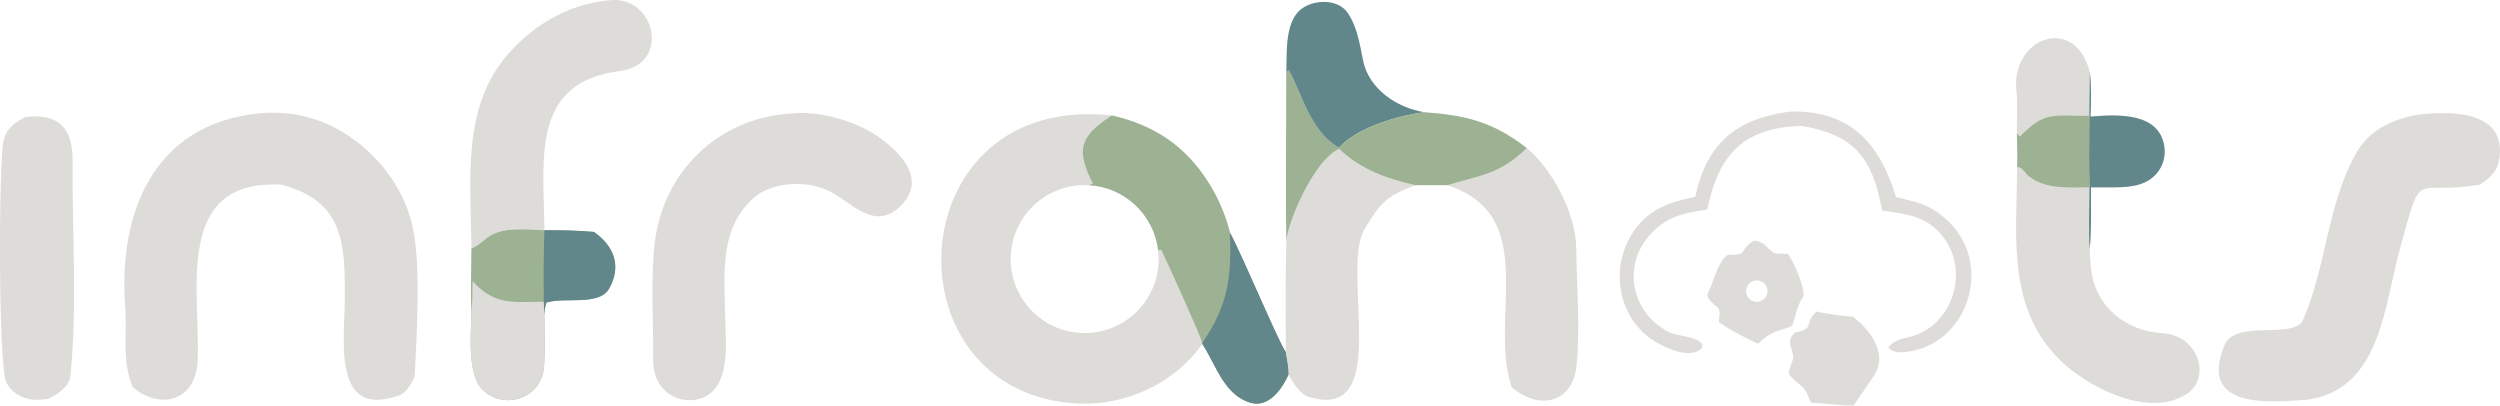
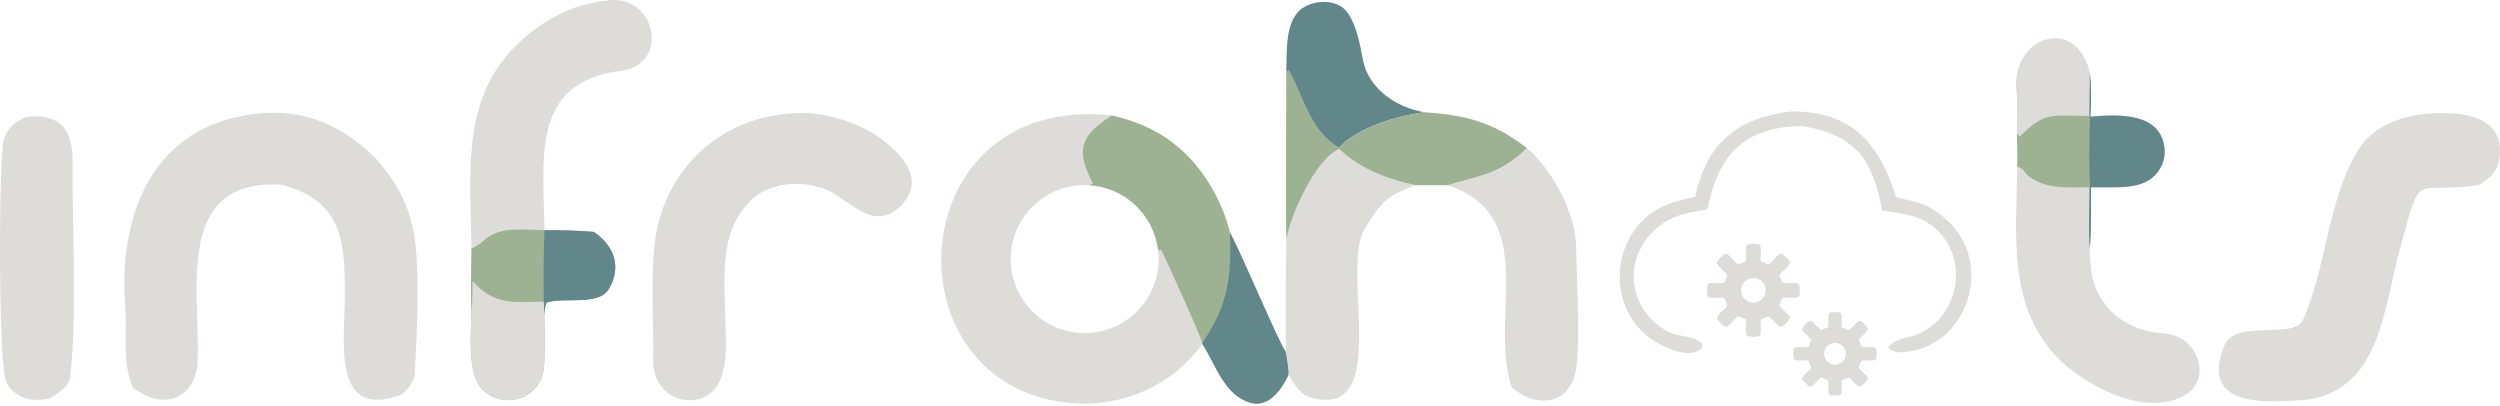
<svg xmlns="http://www.w3.org/2000/svg" viewBox="207.06 343.95 689.29 111.82">
  <path fill="#DDDCD9" d="M538.55 438.752C537.012 441.122 534.082 444.158 531.922 445.959C523.578 452.825 512.852 456.101 502.096 455.068C450.835 450.247 455.413 369.335 513.619 375.791C525.212 378.425 533.874 384.152 540.273 394.296C542.966 398.561 544.963 403.228 546.188 408.121C549.4 413.965 559.749 438.71 561.586 441.03C561.865 442.733 562.441 445.569 562.352 447.189C560.612 451.044 556.931 456.483 551.836 454.989C544.684 452.891 542.425 444.881 538.831 439.189L538.55 438.752ZM526.375 412.921C525.186 403.119 517.152 395.574 507.298 395.004C498.727 394.509 490.763 399.433 487.374 407.322C483.985 415.212 485.895 424.38 492.154 430.258C498.413 436.136 507.681 437.466 515.339 433.586C522.998 429.706 527.409 421.445 526.375 412.921Z" />
  <path fill="#9CB292" d="M513.619 375.791C525.212 378.425 533.874 384.152 540.273 394.296C542.966 398.561 544.963 403.228 546.188 408.121C549.4 413.965 559.749 438.71 561.586 441.03C561.865 442.733 562.441 445.569 562.352 447.189C560.612 451.044 556.931 456.483 551.836 454.989C544.684 452.891 542.425 444.881 538.831 439.189L538.55 438.752L538.593 438.462C537.502 435.257 528.988 416.401 527.258 412.875L526.375 412.921C525.186 403.119 517.152 395.574 507.298 395.004L508.401 394.574C503.685 385.349 504.692 381.515 513.619 375.791Z" />
  <path fill="#61878A" d="M546.188 408.121C549.4 413.965 559.749 438.71 561.586 441.03C561.865 442.733 562.441 445.569 562.352 447.189C560.612 451.044 556.931 456.483 551.836 454.989C544.684 452.891 542.425 444.881 538.831 439.189L538.55 438.752L538.593 438.462C545.78 427.856 546.599 420.276 546.188 408.121Z" />
  <path fill="#DDDCD9" d="M278.445 375.223C282.399 374.818 286.391 375.029 290.28 375.85C300.805 378.156 310.161 385.358 315.841 394.411C318.312 398.313 320.048 402.635 320.963 407.163C323.099 417.757 321.962 435.855 321.43 447.113C321.349 448.819 319.047 452.269 317.305 452.879C298.523 459.799 302.084 437.626 302.138 426.527C302.212 411.3 301.975 399.417 284.737 394.878C254.704 393.184 262.432 424.352 261.54 443.543C261.057 453.933 251.964 457.417 243.667 450.756C240.573 443.337 242.17 436.284 241.584 428.716C239.608 403.216 249.02 378.147 278.445 375.223Z" />
  <path fill="#DDDCD9" d="M424.984 375.261C432.777 374.318 443.511 377.347 449.975 382.179C455.781 386.519 462.481 393.582 455.433 400.676C448.247 407.909 441.913 399.75 435.753 396.659C429.314 393.428 418.777 393.915 413.714 399.628C405.306 408.183 406.873 420.329 407.003 431.215C407.11 438.416 409.092 453.04 398.155 454.262C391.63 454.803 387.044 449.749 387.14 443.329C387.294 432.958 386.39 421.457 387.551 411.177C389.785 391.39 404.974 376.536 424.984 375.261Z" />
  <path fill="#DDDCD9" d="M872.748 375.723C881.815 374.45 898.094 374.045 896.192 387.529C895.658 391.315 893.641 392.928 890.755 394.872C872.075 397.963 875.092 389.636 868.842 412.21C864.353 428.421 863.521 451.125 843.354 454.143C834.879 454.641 812.476 457.663 820.493 438.882C823.777 431.976 839.62 437.669 842.07 432.1C848.428 417.649 848.791 399.901 856.801 385.999C860.338 379.86 866.157 377.171 872.748 375.723Z" />
  <path fill="#DDDCD9" d="M561.722 363.814L562.399 363.33C566.004 369.484 568.168 380.132 576.253 384.665L576.294 385.005C582.069 390.602 589.587 393.317 597.279 395.007C589.031 398.176 587.77 399.826 583.389 406.91C576.334 418.317 591.433 460.755 567.697 453.316C565.65 452.667 563.317 449.283 562.352 447.189C562.441 445.569 561.865 442.733 561.586 441.03C561.581 430.9 561.43 420.233 561.737 410.153C561.465 394.808 561.748 379.203 561.722 363.814Z" />
  <path fill="#9CB292" d="M561.722 363.814L562.399 363.33C566.004 369.484 568.168 380.132 576.253 384.665L576.294 385.005C569.931 387.499 562.473 403.811 561.737 410.153C561.465 394.808 561.748 379.203 561.722 363.814Z" />
  <path fill="#DDDCD9" d="M337.033 412.426C336.904 393.463 334.172 373.201 347.544 358.409C354.659 350.503 364.043 345.11 374.698 344.064C387.825 342.251 392.133 361.763 378.063 363.517C353.314 366.603 356.956 387.72 357.17 407.421C351.499 407.243 344.944 406.27 340.756 409.985C339.972 410.68 337.935 412.257 337.033 412.426Z" />
  <path fill="#DDDCD9" d="M763.23 389.939C765.014 390.33 765.151 391.528 766.445 392.555C771.041 396.205 777.691 395.659 783.162 395.617C783.142 400.401 782.877 408.044 783.213 412.598C783.268 414.569 783.414 416.535 783.652 418.491C784.99 428.841 793.488 435.307 803.399 435.835C812.541 436.323 816.587 446.786 810.869 451.938C800.283 460.032 782.452 450.687 774.751 442.947C760.354 428.478 763.069 408.837 763.23 389.939Z" />
  <path fill="#DDDCD9" d="M214.079 376.217C223.498 375.088 227.178 379.504 227.09 388.606C226.9 408.173 228.426 428.397 226.447 447.791C226.17 450.506 222.603 452.94 220.301 453.934C218.485 454.214 216.532 454.359 214.731 453.918C212.28 453.318 209.961 451.737 208.813 449.426C206.539 444.849 206.646 386.893 208.147 382.217C209.177 379.008 211.28 377.692 214.079 376.217Z" />
  <path fill="#DDDCD9" d="M628.036 384.769C635.151 390.771 641.535 402.821 641.64 412.177C641.757 422.578 642.81 434.572 641.727 444.827C640.635 455.175 631.388 457.127 623.848 450.724C617.392 431.664 631.983 403.476 606.15 395.014C615.181 392.249 620.518 392.134 628.036 384.769Z" />
  <path fill="#9CB292" d="M357.17 407.421C362.094 407.422 365.87 407.48 370.772 407.887C376.156 411.549 378.612 417.189 375.002 423.528C372.202 428.443 362.587 425.739 357.698 427.389C357.285 428.849 357.252 429.175 357.135 430.697C357.223 435.472 357.325 439.789 357.08 444.728C356.628 453.823 345.959 457.308 339.992 451.246C335.838 447.025 336.947 435.844 337.051 429.99C336.752 424.977 337.009 417.614 337.033 412.426C337.935 412.257 339.972 410.68 340.756 409.985C344.944 406.27 351.499 407.243 357.17 407.421Z" />
  <path fill="#DDDCD9" d="M337.352 421.444C343.457 428.252 348.589 427.197 356.995 427.127L357.135 430.697C357.223 435.472 357.325 439.789 357.08 444.728C356.628 453.823 345.959 457.308 339.992 451.246C335.838 447.025 336.947 435.844 337.051 429.99C337.314 427.885 337.298 423.718 337.352 421.444Z" />
  <path fill="#61878A" d="M357.17 407.421C362.094 407.422 365.87 407.48 370.772 407.887C376.156 411.549 378.612 417.189 375.002 423.528C372.202 428.443 362.587 425.739 357.698 427.389C357.285 428.849 357.252 429.175 357.135 430.697L356.995 427.127C356.888 420.558 356.947 413.987 357.17 407.421Z" />
  <path fill="#DDDCD9" d="M763.15 380.775C763.108 377.811 763.362 371.895 763.04 369.236C761.234 354.328 779.242 347.691 783.264 363.9C783.719 367.357 783.637 372.531 783.444 376.105C790.612 375.505 802.778 374.697 803.855 384.834C804.12 387.466 803.248 390.086 801.457 392.033C798.169 395.568 793.225 395.599 788.759 395.602L783.584 395.608C783.566 400.337 783.743 408.15 783.213 412.598C782.877 408.044 783.142 400.401 783.162 395.617C777.691 395.659 771.041 396.205 766.445 392.555C765.151 391.528 765.014 390.33 763.23 389.939C763.388 387.46 763.193 383.369 763.15 380.775Z" />
  <path fill="#61878A" d="M783.264 363.9C783.719 367.357 783.637 372.531 783.444 376.105C790.612 375.505 802.778 374.697 803.855 384.834C804.12 387.466 803.248 390.086 801.457 392.033C798.169 395.568 793.225 395.599 788.759 395.602L783.584 395.608C783.566 400.337 783.743 408.15 783.213 412.598C782.877 408.044 783.142 400.401 783.162 395.617C782.977 389.136 783.091 382.41 783.119 375.907L783.264 363.9Z" />
  <path fill="#9CB292" d="M763.15 380.775C763.325 381.021 763.759 381.372 764.006 381.593C770.916 374.397 773.269 375.997 783.119 375.907C783.091 382.41 782.977 389.136 783.162 395.617C777.691 395.659 771.041 396.205 766.445 392.555C765.151 391.528 765.014 390.33 763.23 389.939C763.388 387.46 763.193 383.369 763.15 380.775Z" />
  <path fill="#DDDCD9" d="M700.995 374.675C717.488 374.528 725.331 383.566 729.815 398.289C735.541 399.783 738.241 399.849 743.254 404.075C757.315 415.928 749.967 439.637 731.781 441.069C730.316 441.184 728.769 440.907 727.692 439.826C728.779 438.092 731.029 437.378 732.987 436.973C745.082 434.469 750.309 419.256 742.985 409.483C738.541 403.552 732.883 402.974 725.987 401.987C723.383 387.695 718.527 381.165 703.944 378.685C687.926 378.956 680.864 386.537 677.797 401.716C671.516 402.715 667.055 403.372 662.397 408.245C654.148 416.875 656.675 430.093 667.166 435.493C669.546 436.718 673.803 436.536 676.008 438.373C676.63 438.891 676.386 439.106 676.341 439.886C673.281 443.149 666.317 439.974 663.143 437.978C658.56 435.052 655.338 430.414 654.191 425.098C652.863 419.247 653.967 413.106 657.25 408.084C661.569 401.55 667.26 399.7 674.486 398.207C677.558 383.404 686.048 376.449 700.995 374.675Z" />
  <path fill="#61878A" d="M561.722 363.814C561.88 358.611 561.302 350.505 565.435 346.769C568.816 343.781 575.741 343.438 578.547 347.368C581.188 351.066 582.012 356.215 582.888 360.629C584.436 368.428 592.107 373.628 599.737 374.886C592.51 375.87 581.283 379.052 576.253 384.665C568.168 380.132 566.004 369.484 562.399 363.33L561.722 363.814Z" />
  <path fill="#9CB292" d="M599.737 374.886C611.32 375.72 618.655 377.54 628.036 384.769C620.518 392.134 615.181 392.249 606.15 395.014L597.279 395.007C589.587 393.317 582.069 390.602 576.294 385.005L576.253 384.665C581.283 379.052 592.51 375.87 599.737 374.886Z" />
-   <path fill="#DDDCD9" d="M690.726 410.259C692.085 410.612 692.96 410.742 693.945 411.758C696.596 414.491 696.235 413.728 699.876 413.933C701.452 415.329 704.835 423.702 704.314 425.713C702.105 428.519 701.859 433.652 700.773 434.022C697.504 435.137 695.154 435.389 691.8 438.714C690.667 438.405 681.687 433.724 680.943 432.61C681.106 431.191 681.423 430.085 680.822 428.842C679.984 428.179 677.253 426.136 677.922 424.843C679.486 421.818 680.707 415.917 683.485 414.173C685.2 414.22 685.604 414.317 687.208 413.827C688.549 411.897 688.759 411.501 690.726 410.259ZM693.187 426.611C694.499 425.653 694.792 423.815 693.844 422.496C692.895 421.176 691.06 420.87 689.734 421.81C688.395 422.759 688.085 424.617 689.043 425.949C690.001 427.282 691.861 427.579 693.187 426.611Z" />
-   <path fill="#DDDCD9" d="M707.961 429.825C709.818 430.427 718.303 431.545 717.716 431.115C722.129 434.349 727.683 441.106 724.001 447.075C722.168 450.048 720.11 452.698 718.185 455.732C716.751 455.936 708.652 455.048 706.348 454.956C704.375 449.769 704.248 451.325 700.525 447.461C699.649 446.553 701.514 443.533 701.477 442.562C701.361 439.527 699.274 438.437 701.89 435.677C703.647 435.245 704.302 435.259 705.557 434.069C706.243 431.896 706.31 431.345 707.961 429.825Z" />
+   <path fill="#DDDCD9" fill-rule="evenodd" d="M 703.300 424.000 C 703.300 424.112 703.298 424.223 703.295 424.335 C 703.291 424.447 703.287 424.558 703.279 424.670 C 703.271 424.781 703.263 424.893 703.249 425.003 C 703.234 425.114 703.223 425.226 703.192 425.334 C 703.161 425.442 703.147 425.555 703.061 425.654 C 702.975 425.753 702.918 425.861 702.677 425.929 C 702.437 425.997 702.067 426.046 701.618 426.061 C 701.169 426.075 700.429 426.021 699.981 426.015 C 699.533 426.009 699.170 426.001 698.931 426.024 C 698.692 426.048 698.636 426.104 698.547 426.156 C 698.458 426.209 698.438 426.276 698.399 426.340 C 698.359 426.403 698.337 426.471 698.310 426.538 C 698.282 426.604 698.259 426.671 698.233 426.738 C 698.207 426.805 698.182 426.872 698.156 426.939 C 698.130 427.005 698.103 427.072 698.076 427.138 C 698.048 427.204 698.020 427.270 697.992 427.336 C 697.963 427.401 697.934 427.466 697.904 427.532 C 697.875 427.597 697.844 427.662 697.817 427.728 C 697.789 427.795 697.757 427.858 697.740 427.931 C 697.723 428.004 697.689 428.065 697.715 428.165 C 697.740 428.265 697.741 428.345 697.893 428.531 C 698.046 428.716 698.308 428.967 698.629 429.279 C 698.950 429.591 699.511 430.077 699.819 430.405 C 700.126 430.732 700.352 431.029 700.474 431.247 C 700.596 431.465 700.560 431.582 700.551 431.712 C 700.542 431.843 700.472 431.933 700.418 432.031 C 700.363 432.130 700.292 432.217 700.224 432.305 C 700.156 432.394 700.083 432.478 700.010 432.563 C 699.936 432.647 699.861 432.729 699.784 432.810 C 699.708 432.892 699.630 432.972 699.551 433.051 C 699.472 433.130 699.392 433.208 699.310 433.284 C 699.229 433.361 699.147 433.436 699.063 433.510 C 698.978 433.583 698.894 433.656 698.805 433.724 C 698.717 433.792 698.630 433.863 698.531 433.918 C 698.433 433.972 698.343 434.042 698.212 434.051 C 698.082 434.060 697.965 434.096 697.747 433.974 C 697.529 433.852 697.232 433.626 696.905 433.319 C 696.577 433.011 696.091 432.450 695.779 432.129 C 695.467 431.808 695.216 431.546 695.031 431.393 C 694.845 431.241 694.765 431.240 694.665 431.215 C 694.565 431.189 694.504 431.223 694.431 431.240 C 694.358 431.257 694.295 431.289 694.228 431.317 C 694.162 431.344 694.097 431.375 694.032 431.404 C 693.966 431.434 693.901 431.463 693.836 431.492 C 693.770 431.520 693.704 431.548 693.638 431.576 C 693.572 431.603 693.505 431.630 693.439 431.656 C 693.372 431.682 693.305 431.707 693.238 431.733 C 693.171 431.759 693.104 431.782 693.038 431.810 C 692.971 431.837 692.903 431.859 692.840 431.899 C 692.776 431.938 692.709 431.958 692.656 432.047 C 692.604 432.136 692.548 432.192 692.524 432.431 C 692.501 432.670 692.509 433.033 692.515 433.481 C 692.521 433.929 692.575 434.669 692.561 435.118 C 692.546 435.567 692.497 435.937 692.429 436.177 C 692.361 436.418 692.253 436.475 692.154 436.561 C 692.055 436.647 691.942 436.661 691.834 436.692 C 691.726 436.723 691.614 436.734 691.503 436.749 C 691.393 436.763 691.281 436.771 691.170 436.779 C 691.058 436.787 690.947 436.791 690.835 436.795 C 690.723 436.798 690.612 436.800 690.500 436.800 C 690.388 436.800 690.277 436.798 690.165 436.795 C 690.053 436.791 689.942 436.787 689.830 436.779 C 689.719 436.771 689.607 436.763 689.497 436.749 C 689.386 436.734 689.274 436.723 689.166 436.692 C 689.058 436.661 688.945 436.647 688.846 436.561 C 688.747 436.475 688.639 436.418 688.571 436.177 C 688.503 435.937 688.454 435.567 688.439 435.118 C 688.425 434.669 688.479 433.929 688.485 433.481 C 688.491 433.033 688.499 432.670 688.476 432.431 C 688.452 432.192 688.396 432.136 688.344 432.047 C 688.291 431.958 688.224 431.938 688.160 431.899 C 688.097 431.859 688.029 431.837 687.962 431.810 C 687.896 431.782 687.829 431.759 687.762 431.733 C 687.695 431.707 687.628 431.682 687.561 431.656 C 687.495 431.630 687.428 431.603 687.362 431.576 C 687.296 431.548 687.230 431.520 687.164 431.492 C 687.099 431.463 687.034 431.434 686.968 431.404 C 686.903 431.375 686.838 431.344 686.772 431.317 C 686.705 431.289 686.642 431.257 686.569 431.240 C 686.496 431.223 686.435 431.189 686.335 431.215 C 686.235 431.240 686.155 431.241 685.969 431.393 C 685.784 431.546 685.533 431.808 685.221 432.129 C 684.909 432.450 684.423 433.011 684.095 433.319 C 683.768 433.626 683.471 433.852 683.253 433.974 C 683.035 434.096 682.918 434.060 682.788 434.051 C 682.657 434.042 682.567 433.972 682.469 433.918 C 682.370 433.863 682.283 433.792 682.195 433.724 C 682.106 433.656 682.022 433.583 681.937 433.510 C 681.853 433.436 681.771 433.361 681.690 433.284 C 681.608 433.208 681.528 433.130 681.449 433.051 C 681.370 432.972 681.292 432.892 681.216 432.810 C 681.139 432.729 681.064 432.647 680.990 432.563 C 680.917 432.478 680.844 432.394 680.776 432.305 C 680.708 432.217 680.637 432.130 680.582 432.031 C 680.528 431.933 680.458 431.843 680.449 431.712 C 680.440 431.582 680.404 431.465 680.526 431.247 C 680.648 431.029 680.874 430.732 681.181 430.405 C 681.489 430.077 682.050 429.591 682.371 429.279 C 682.692 428.967 682.954 428.716 683.107 428.531 C 683.259 428.345 683.260 428.265 683.285 428.165 C 683.311 428.065 683.277 428.004 683.260 427.931 C 683.243 427.858 683.211 427.795 683.183 427.728 C 683.156 427.662 683.125 427.597 683.096 427.532 C 683.066 427.466 683.037 427.401 683.008 427.336 C 682.980 427.270 682.952 427.204 682.924 427.138 C 682.897 427.072 682.870 427.005 682.844 426.939 C 682.818 426.872 682.793 426.805 682.767 426.738 C 682.741 426.671 682.718 426.604 682.690 426.538 C 682.663 426.471 682.641 426.403 682.601 426.340 C 682.562 426.276 682.542 426.209 682.453 426.156 C 682.364 426.104 682.308 426.048 682.069 426.024 C 681.830 426.001 681.467 426.009 681.019 426.015 C 680.571 426.021 679.831 426.075 679.382 426.061 C 678.933 426.046 678.563 425.997 678.323 425.929 C 678.082 425.861 678.025 425.753 677.939 425.654 C 677.853 425.555 677.839 425.442 677.808 425.334 C 677.777 425.226 677.766 425.114 677.751 425.003 C 677.737 424.893 677.729 424.781 677.721 424.670 C 677.713 424.558 677.709 424.447 677.705 424.335 C 677.702 424.223 677.700 424.112 677.700 424.000 C 677.700 423.888 677.702 423.777 677.705 423.665 C 677.709 423.553 677.713 423.442 677.721 423.330 C 677.729 423.219 677.737 423.107 677.751 422.997 C 677.766 422.886 677.777 422.774 677.808 422.666 C 677.839 422.558 677.853 422.445 677.939 422.346 C 678.025 422.247 678.082 422.139 678.323 422.071 C 678.563 422.003 678.933 421.954 679.382 421.939 C 679.831 421.925 680.571 421.979 681.019 421.985 C 681.467 421.991 681.830 421.999 682.069 421.976 C 682.308 421.952 682.364 421.896 682.453 421.844 C 682.542 421.791 682.562 421.724 682.601 421.660 C 682.641 421.597 682.663 421.529 682.690 421.462 C 682.718 421.396 682.741 421.329 682.767 421.262 C 682.793 421.195 682.818 421.128 682.844 421.061 C 682.870 420.995 682.897 420.928 682.924 420.862 C 682.952 420.796 682.980 420.730 683.008 420.664 C 683.037 420.599 683.066 420.534 683.096 420.468 C 683.125 420.403 683.156 420.338 683.183 420.272 C 683.211 420.205 683.243 420.142 683.260 420.069 C 683.277 419.996 683.311 419.935 683.285 419.835 C 683.260 419.735 683.259 419.655 683.107 419.469 C 682.954 419.284 682.692 419.033 682.371 418.721 C 682.050 418.409 681.489 417.923 681.181 417.595 C 680.874 417.268 680.648 416.971 680.526 416.753 C 680.404 416.535 680.440 416.418 680.449 416.288 C 680.458 416.157 680.528 416.067 680.582 415.969 C 680.637 415.870 680.708 415.783 680.776 415.695 C 680.844 415.606 680.917 415.522 680.990 415.437 C 681.064 415.353 681.139 415.271 681.216 415.190 C 681.292 415.108 681.370 415.028 681.449 414.949 C 681.528 414.870 681.608 414.792 681.690 414.716 C 681.771 414.639 681.853 414.564 681.937 414.490 C 682.022 414.417 682.106 414.344 682.195 414.276 C 682.283 414.208 682.370 414.137 682.469 414.082 C 682.567 414.028 682.657 413.958 682.788 413.949 C 682.918 413.940 683.035 413.904 683.253 414.026 C 683.471 414.148 683.768 414.374 684.095 414.681 C 684.423 414.989 684.909 415.550 685.221 415.871 C 685.533 416.192 685.784 416.454 685.969 416.607 C 686.155 416.759 686.235 416.760 686.335 416.785 C 686.435 416.811 686.496 416.777 686.569 416.760 C 686.642 416.743 686.705 416.711 686.772 416.683 C 686.838 416.656 686.903 416.625 686.968 416.596 C 687.034 416.566 687.099 416.537 687.164 416.508 C 687.230 416.480 687.296 416.452 687.362 416.424 C 687.428 416.397 687.495 416.370 687.561 416.344 C 687.628 416.318 687.695 416.293 687.762 416.267 C 687.829 416.241 687.896 416.218 687.962 416.190 C 688.029 416.163 688.097 416.141 688.160 416.101 C 688.224 416.062 688.291 416.042 688.344 415.953 C 688.396 415.864 688.452 415.808 688.476 415.569 C 688.499 415.330 688.491 414.967 688.485 414.519 C 688.479 414.071 688.425 413.331 688.439 412.882 C 688.454 412.433 688.503 412.063 688.571 411.823 C 688.639 411.582 688.747 411.525 688.846 411.439 C 688.945 411.353 689.058 411.339 689.166 411.308 C 689.274 411.277 689.386 411.266 689.497 411.251 C 689.607 411.237 689.719 411.229 689.830 411.221 C 689.942 411.213 690.053 411.209 690.165 411.205 C 690.277 411.202 690.388 411.200 690.500 411.200 C 690.612 411.200 690.723 411.202 690.835 411.205 C 690.947 411.209 691.058 411.213 691.170 411.221 C 691.281 411.229 691.393 411.237 691.503 411.251 C 691.614 411.266 691.726 411.277 691.834 411.308 C 691.942 411.339 692.055 411.353 692.154 411.439 C 692.253 411.525 692.361 411.582 692.429 411.823 C 692.497 412.063 692.546 412.433 692.561 412.882 C 692.575 413.331 692.521 414.071 692.515 414.519 C 692.509 414.967 692.501 415.330 692.524 415.569 C 692.548 415.808 692.604 415.864 692.656 415.953 C 692.709 416.042 692.776 416.062 692.840 416.101 C 692.903 416.141 692.971 416.163 693.038 416.190 C 693.104 416.218 693.171 416.241 693.238 416.267 C 693.305 416.293 693.372 416.318 693.439 416.344 C 693.505 416.370 693.572 416.397 693.638 416.424 C 693.704 416.452 693.770 416.480 693.836 416.508 C 693.901 416.537 693.966 416.566 694.032 416.596 C 694.097 416.625 694.162 416.656 694.228 416.683 C 694.295 416.711 694.358 416.743 694.431 416.760 C 694.504 416.777 694.565 416.811 694.665 416.785 C 694.765 416.760 694.845 416.759 695.031 416.607 C 695.216 416.454 695.467 416.192 695.779 415.871 C 696.091 415.550 696.577 414.989 696.905 414.681 C 697.232 414.374 697.529 414.148 697.747 414.026 C 697.965 413.904 698.082 413.940 698.212 413.949 C 698.343 413.958 698.433 414.028 698.531 414.082 C 698.630 414.137 698.717 414.208 698.805 414.276 C 698.894 414.344 698.978 414.417 699.063 414.490 C 699.147 414.564 699.229 414.639 699.310 414.716 C 699.392 414.792 699.472 414.870 699.551 414.949 C 699.630 415.028 699.708 415.108 699.784 415.190 C 699.861 415.271 699.936 415.353 700.010 415.437 C 700.083 415.522 700.156 415.606 700.224 415.695 C 700.292 415.783 700.363 415.870 700.418 415.969 C 700.472 416.067 700.542 416.157 700.551 416.288 C 700.560 416.418 700.596 416.535 700.474 416.753 C 700.352 416.971 700.126 417.268 699.819 417.595 C 699.511 417.923 698.950 418.409 698.629 418.721 C 698.308 419.033 698.046 419.284 697.893 419.469 C 697.741 419.655 697.740 419.735 697.715 419.835 C 697.689 419.935 697.723 419.996 697.740 420.069 C 697.757 420.142 697.789 420.205 697.817 420.272 C 697.844 420.338 697.875 420.403 697.904 420.468 C 697.934 420.534 697.963 420.599 697.992 420.664 C 698.020 420.730 698.048 420.796 698.076 420.862 C 698.103 420.928 698.130 420.995 698.156 421.061 C 698.182 421.128 698.207 421.195 698.233 421.262 C 698.259 421.329 698.282 421.396 698.310 421.462 C 698.337 421.529 698.359 421.597 698.399 421.660 C 698.438 421.724 698.458 421.791 698.547 421.844 C 698.636 421.896 698.692 421.952 698.931 421.976 C 699.170 421.999 699.533 421.991 699.981 421.985 C 700.429 421.979 701.169 421.925 701.618 421.939 C 702.067 421.954 702.437 422.003 702.677 422.071 C 702.918 422.139 702.975 422.247 703.061 422.346 C 703.147 422.445 703.161 422.558 703.192 422.666 C 703.223 422.774 703.234 422.886 703.249 422.997 C 703.263 423.107 703.271 423.219 703.279 423.330 C 703.287 423.442 703.291 423.553 703.295 423.665 C 703.298 423.777 703.300 423.888 703.300 424.000 Z M 687.100 424.000 A 3.400 3.400 0 1 0 693.900 424.000 A 3.400 3.400 0 1 0 687.100 424.000 Z" />
+   <path fill="#DDDCD9" fill-rule="evenodd" d="M 724.500 441.500 C 724.500 441.600 724.499 441.701 724.495 441.801 C 724.492 441.901 724.488 442.002 724.481 442.102 C 724.474 442.202 724.467 442.302 724.454 442.401 C 724.442 442.501 724.432 442.601 724.404 442.699 C 724.377 442.796 724.364 442.897 724.289 442.986 C 724.214 443.076 724.164 443.173 723.954 443.235 C 723.744 443.297 723.423 443.343 723.031 443.359 C 722.640 443.375 721.996 443.331 721.606 443.329 C 721.216 443.327 720.900 443.323 720.691 443.346 C 720.482 443.370 720.432 443.422 720.354 443.471 C 720.276 443.519 720.258 443.581 720.223 443.640 C 720.188 443.698 720.168 443.760 720.143 443.821 C 720.118 443.882 720.096 443.943 720.073 444.005 C 720.049 444.066 720.026 444.127 720.002 444.188 C 719.978 444.249 719.954 444.310 719.929 444.370 C 719.904 444.431 719.878 444.491 719.852 444.551 C 719.826 444.611 719.799 444.670 719.772 444.730 C 719.745 444.790 719.717 444.849 719.692 444.910 C 719.666 444.970 719.636 445.028 719.620 445.094 C 719.604 445.161 719.573 445.217 719.594 445.307 C 719.614 445.397 719.613 445.469 719.744 445.633 C 719.875 445.797 720.101 446.017 720.379 446.292 C 720.656 446.566 721.142 446.991 721.408 447.278 C 721.673 447.566 721.868 447.827 721.972 448.019 C 722.077 448.211 722.043 448.315 722.033 448.431 C 722.023 448.548 721.961 448.628 721.911 448.716 C 721.862 448.805 721.798 448.883 721.737 448.962 C 721.676 449.041 721.610 449.117 721.544 449.193 C 721.478 449.269 721.410 449.343 721.341 449.416 C 721.273 449.489 721.203 449.561 721.132 449.632 C 721.061 449.703 720.989 449.773 720.916 449.841 C 720.843 449.910 720.769 449.978 720.693 450.044 C 720.617 450.110 720.541 450.176 720.462 450.237 C 720.383 450.298 720.305 450.362 720.216 450.411 C 720.128 450.461 720.048 450.523 719.931 450.533 C 719.815 450.543 719.711 450.577 719.519 450.472 C 719.327 450.368 719.066 450.173 718.778 449.908 C 718.491 449.642 718.066 449.156 717.792 448.879 C 717.517 448.601 717.297 448.375 717.133 448.244 C 716.969 448.113 716.897 448.114 716.807 448.094 C 716.717 448.073 716.661 448.104 716.594 448.120 C 716.528 448.136 716.470 448.166 716.410 448.192 C 716.349 448.217 716.290 448.245 716.230 448.272 C 716.170 448.299 716.111 448.326 716.051 448.352 C 715.991 448.378 715.931 448.404 715.870 448.429 C 715.810 448.454 715.749 448.478 715.688 448.502 C 715.627 448.526 715.566 448.549 715.505 448.573 C 715.443 448.596 715.382 448.618 715.321 448.643 C 715.260 448.668 715.198 448.688 715.140 448.723 C 715.081 448.758 715.019 448.776 714.971 448.854 C 714.922 448.932 714.870 448.982 714.846 449.191 C 714.823 449.400 714.827 449.716 714.829 450.106 C 714.831 450.496 714.875 451.140 714.859 451.531 C 714.843 451.923 714.797 452.244 714.735 452.454 C 714.673 452.664 714.576 452.714 714.486 452.789 C 714.397 452.864 714.296 452.877 714.199 452.904 C 714.101 452.932 714.001 452.942 713.901 452.954 C 713.802 452.967 713.702 452.974 713.602 452.981 C 713.502 452.988 713.401 452.992 713.301 452.995 C 713.201 452.999 713.100 453.000 713.000 453.000 C 712.900 453.000 712.799 452.999 712.699 452.995 C 712.599 452.992 712.498 452.988 712.398 452.981 C 712.298 452.974 712.198 452.967 712.099 452.954 C 711.999 452.942 711.899 452.932 711.801 452.904 C 711.704 452.877 711.603 452.864 711.514 452.789 C 711.424 452.714 711.327 452.664 711.265 452.454 C 711.203 452.244 711.157 451.923 711.141 451.531 C 711.125 451.140 711.169 450.496 711.171 450.106 C 711.173 449.716 711.177 449.400 711.154 449.191 C 711.130 448.982 711.078 448.932 711.029 448.854 C 710.981 448.776 710.919 448.758 710.860 448.723 C 710.802 448.688 710.740 448.668 710.679 448.643 C 710.618 448.618 710.557 448.596 710.495 448.573 C 710.434 448.549 710.373 448.526 710.312 448.502 C 710.251 448.478 710.190 448.454 710.130 448.429 C 710.069 448.404 710.009 448.378 709.949 448.352 C 709.889 448.326 709.830 448.299 709.770 448.272 C 709.710 448.245 709.651 448.217 709.590 448.192 C 709.530 448.166 709.472 448.136 709.406 448.120 C 709.339 448.104 709.283 448.073 709.193 448.094 C 709.103 448.114 709.031 448.113 708.867 448.244 C 708.703 448.375 708.483 448.601 708.208 448.879 C 707.934 449.156 707.509 449.642 707.222 449.908 C 706.934 450.173 706.673 450.368 706.481 450.472 C 706.289 450.577 706.185 450.543 706.069 450.533 C 705.952 450.523 705.872 450.461 705.784 450.411 C 705.695 450.362 705.617 450.298 705.538 450.237 C 705.459 450.176 705.383 450.110 705.307 450.044 C 705.231 449.978 705.157 449.910 705.084 449.841 C 705.011 449.773 704.939 449.703 704.868 449.632 C 704.797 449.561 704.727 449.489 704.659 449.416 C 704.590 449.343 704.522 449.269 704.456 449.193 C 704.390 449.117 704.324 449.041 704.263 448.962 C 704.202 448.883 704.138 448.805 704.089 448.716 C 704.039 448.628 703.977 448.548 703.967 448.431 C 703.957 448.315 703.923 448.211 704.028 448.019 C 704.132 447.827 704.327 447.566 704.592 447.278 C 704.858 446.991 705.344 446.566 705.621 446.292 C 705.899 446.017 706.125 445.797 706.256 445.633 C 706.387 445.469 706.386 445.397 706.406 445.307 C 706.427 445.217 706.396 445.161 706.380 445.094 C 706.364 445.028 706.334 444.970 706.308 444.910 C 706.283 444.849 706.255 444.790 706.228 444.730 C 706.201 444.670 706.174 444.611 706.148 444.551 C 706.122 444.491 706.096 444.431 706.071 444.370 C 706.046 444.310 706.022 444.249 705.998 444.188 C 705.974 444.127 705.951 444.066 705.927 444.005 C 705.904 443.943 705.882 443.882 705.857 443.821 C 705.832 443.760 705.812 443.698 705.777 443.640 C 705.742 443.581 705.724 443.519 705.646 443.471 C 705.568 443.422 705.518 443.370 705.309 443.346 C 705.100 443.323 704.784 443.327 704.394 443.329 C 704.004 443.331 703.360 443.375 702.969 443.359 C 702.577 443.343 702.256 443.297 702.046 443.235 C 701.836 443.173 701.786 443.076 701.711 442.986 C 701.636 442.897 701.623 442.796 701.596 442.699 C 701.568 442.601 701.558 442.501 701.546 442.401 C 701.533 442.302 701.526 442.202 701.519 442.102 C 701.512 442.002 701.508 441.901 701.505 441.801 C 701.501 441.701 701.500 441.600 701.500 441.500 C 701.500 441.400 701.501 441.299 701.505 441.199 C 701.508 441.099 701.512 440.998 701.519 440.898 C 701.526 440.798 701.533 440.698 701.546 440.599 C 701.558 440.499 701.568 440.399 701.596 440.301 C 701.623 440.204 701.636 440.103 701.711 440.014 C 701.786 439.924 701.836 439.827 702.046 439.765 C 702.256 439.703 702.577 439.657 702.969 439.641 C 703.360 439.625 704.004 439.669 704.394 439.671 C 704.784 439.673 705.100 439.677 705.309 439.654 C 705.518 439.630 705.568 439.578 705.646 439.529 C 705.724 439.481 705.742 439.419 705.777 439.360 C 705.812 439.302 705.832 439.240 705.857 439.179 C 705.882 439.118 705.904 439.057 705.927 438.995 C 705.951 438.934 705.974 438.873 705.998 438.812 C 706.022 438.751 706.046 438.690 706.071 438.630 C 706.096 438.569 706.122 438.509 706.148 438.449 C 706.174 438.389 706.201 438.330 706.228 438.270 C 706.255 438.210 706.283 438.151 706.308 438.090 C 706.334 438.030 706.364 437.972 706.380 437.906 C 706.396 437.839 706.427 437.783 706.406 437.693 C 706.386 437.603 706.387 437.531 706.256 437.367 C 706.125 437.203 705.899 436.983 705.621 436.708 C 705.344 436.434 704.858 436.009 704.592 435.722 C 704.327 435.434 704.132 435.173 704.028 434.981 C 703.923 434.789 703.957 434.685 703.967 434.569 C 703.977 434.452 704.039 434.372 704.089 434.284 C 704.138 434.195 704.202 434.117 704.263 434.038 C 704.324 433.959 704.390 433.883 704.456 433.807 C 704.522 433.731 704.590 433.657 704.659 433.584 C 704.727 433.511 704.797 433.439 704.868 433.368 C 704.939 433.297 705.011 433.227 705.084 433.159 C 705.157 433.090 705.231 433.022 705.307 432.956 C 705.383 432.890 705.459 432.824 705.538 432.763 C 705.617 432.702 705.695 432.638 705.784 432.589 C 705.872 432.539 705.952 432.477 706.069 432.467 C 706.185 432.457 706.289 432.423 706.481 432.528 C 706.673 432.632 706.934 432.827 707.222 433.092 C 707.509 433.358 707.934 433.844 708.208 434.121 C 708.483 434.399 708.703 434.625 708.867 434.756 C 709.031 434.887 709.103 434.886 709.193 434.906 C 709.283 434.927 709.339 434.896 709.406 434.880 C 709.472 434.864 709.530 434.834 709.590 434.808 C 709.651 434.783 709.710 434.755 709.770 434.728 C 709.830 434.701 709.889 434.674 709.949 434.648 C 710.009 434.622 710.069 434.596 710.130 434.571 C 710.190 434.546 710.251 434.522 710.312 434.498 C 710.373 434.474 710.434 434.451 710.495 434.427 C 710.557 434.404 710.618 434.382 710.679 434.357 C 710.740 434.332 710.802 434.312 710.860 434.277 C 710.919 434.242 710.981 434.224 711.029 434.146 C 711.078 434.068 711.130 434.018 711.154 433.809 C 711.177 433.600 711.173 433.284 711.171 432.894 C 711.169 432.504 711.125 431.860 711.141 431.469 C 711.157 431.077 711.203 430.756 711.265 430.546 C 711.327 430.336 711.424 430.286 711.514 430.211 C 711.603 430.136 711.704 430.123 711.801 430.096 C 711.899 430.068 711.999 430.058 712.099 430.046 C 712.198 430.033 712.298 430.026 712.398 430.019 C 712.498 430.012 712.599 430.008 712.699 430.005 C 712.799 430.001 712.900 430.000 713.000 430.000 C 713.100 430.000 713.201 430.001 713.301 430.005 C 713.401 430.008 713.502 430.012 713.602 430.019 C 713.702 430.026 713.802 430.033 713.901 430.046 C 714.001 430.058 714.101 430.068 714.199 430.096 C 714.296 430.123 714.397 430.136 714.486 430.211 C 714.576 430.286 714.673 430.336 714.735 430.546 C 714.797 430.756 714.843 431.077 714.859 431.469 C 714.875 431.860 714.831 432.504 714.829 432.894 C 714.827 433.284 714.823 433.600 714.846 433.809 C 714.870 434.018 714.922 434.068 714.971 434.146 C 715.019 434.224 715.081 434.242 715.140 434.277 C 715.198 434.312 715.260 434.332 715.321 434.357 C 715.382 434.382 715.443 434.404 715.505 434.427 C 715.566 434.451 715.627 434.474 715.688 434.498 C 715.749 434.522 715.810 434.546 715.870 434.571 C 715.931 434.596 715.991 434.622 716.051 434.648 C 716.111 434.674 716.170 434.701 716.230 434.728 C 716.290 434.755 716.349 434.783 716.410 434.808 C 716.470 434.834 716.528 434.864 716.594 434.880 C 716.661 434.896 716.717 434.927 716.807 434.906 C 716.897 434.886 716.969 434.887 717.133 434.756 C 717.297 434.625 717.517 434.399 717.792 434.121 C 718.066 433.844 718.491 433.358 718.778 433.092 C 719.066 432.827 719.327 432.632 719.519 432.528 C 719.711 432.423 719.815 432.457 719.931 432.467 C 720.048 432.477 720.128 432.539 720.216 432.589 C 720.305 432.638 720.383 432.702 720.462 432.763 C 720.541 432.824 720.617 432.890 720.693 432.956 C 720.769 433.022 720.843 433.090 720.916 433.159 C 720.989 433.227 721.061 433.297 721.132 433.368 C 721.203 433.439 721.273 433.511 721.341 433.584 C 721.410 433.657 721.478 433.731 721.544 433.807 C 721.610 433.883 721.676 433.959 721.737 434.038 C 721.798 434.117 721.862 434.195 721.911 434.284 C 721.961 434.372 722.023 434.452 722.033 434.569 C 722.043 434.685 722.077 434.789 721.972 434.981 C 721.868 435.173 721.673 435.434 721.408 435.722 C 721.142 436.009 720.656 436.434 720.379 436.708 C 720.101 436.983 719.875 437.203 719.744 437.367 C 719.613 437.531 719.614 437.603 719.594 437.693 C 719.573 437.783 719.604 437.839 719.620 437.906 C 719.636 437.972 719.666 438.030 719.692 438.090 C 719.717 438.151 719.745 438.210 719.772 438.270 C 719.799 438.330 719.826 438.389 719.852 438.449 C 719.878 438.509 719.904 438.569 719.929 438.630 C 719.954 438.690 719.978 438.751 720.002 438.812 C 720.026 438.873 720.049 438.934 720.073 438.995 C 720.096 439.057 720.118 439.118 720.143 439.179 C 720.168 439.240 720.188 439.302 720.223 439.360 C 720.258 439.419 720.276 439.481 720.354 439.529 C 720.432 439.578 720.482 439.630 720.691 439.654 C 720.900 439.677 721.216 439.673 721.606 439.671 C 721.996 439.669 722.640 439.625 723.031 439.641 C 723.423 439.657 723.744 439.703 723.954 439.765 C 724.164 439.827 724.214 439.924 724.289 440.014 C 724.364 440.103 724.377 440.204 724.404 440.301 C 724.432 440.399 724.442 440.499 724.454 440.599 C 724.467 440.698 724.474 440.798 724.481 440.898 C 724.488 440.998 724.492 441.099 724.495 441.199 C 724.499 441.299 724.500 441.400 724.500 441.500 Z M 710.000 441.500 A 3.000 3.000 0 1 0 716.000 441.500 A 3.000 3.000 0 1 0 710.000 441.500 Z" />
</svg>
